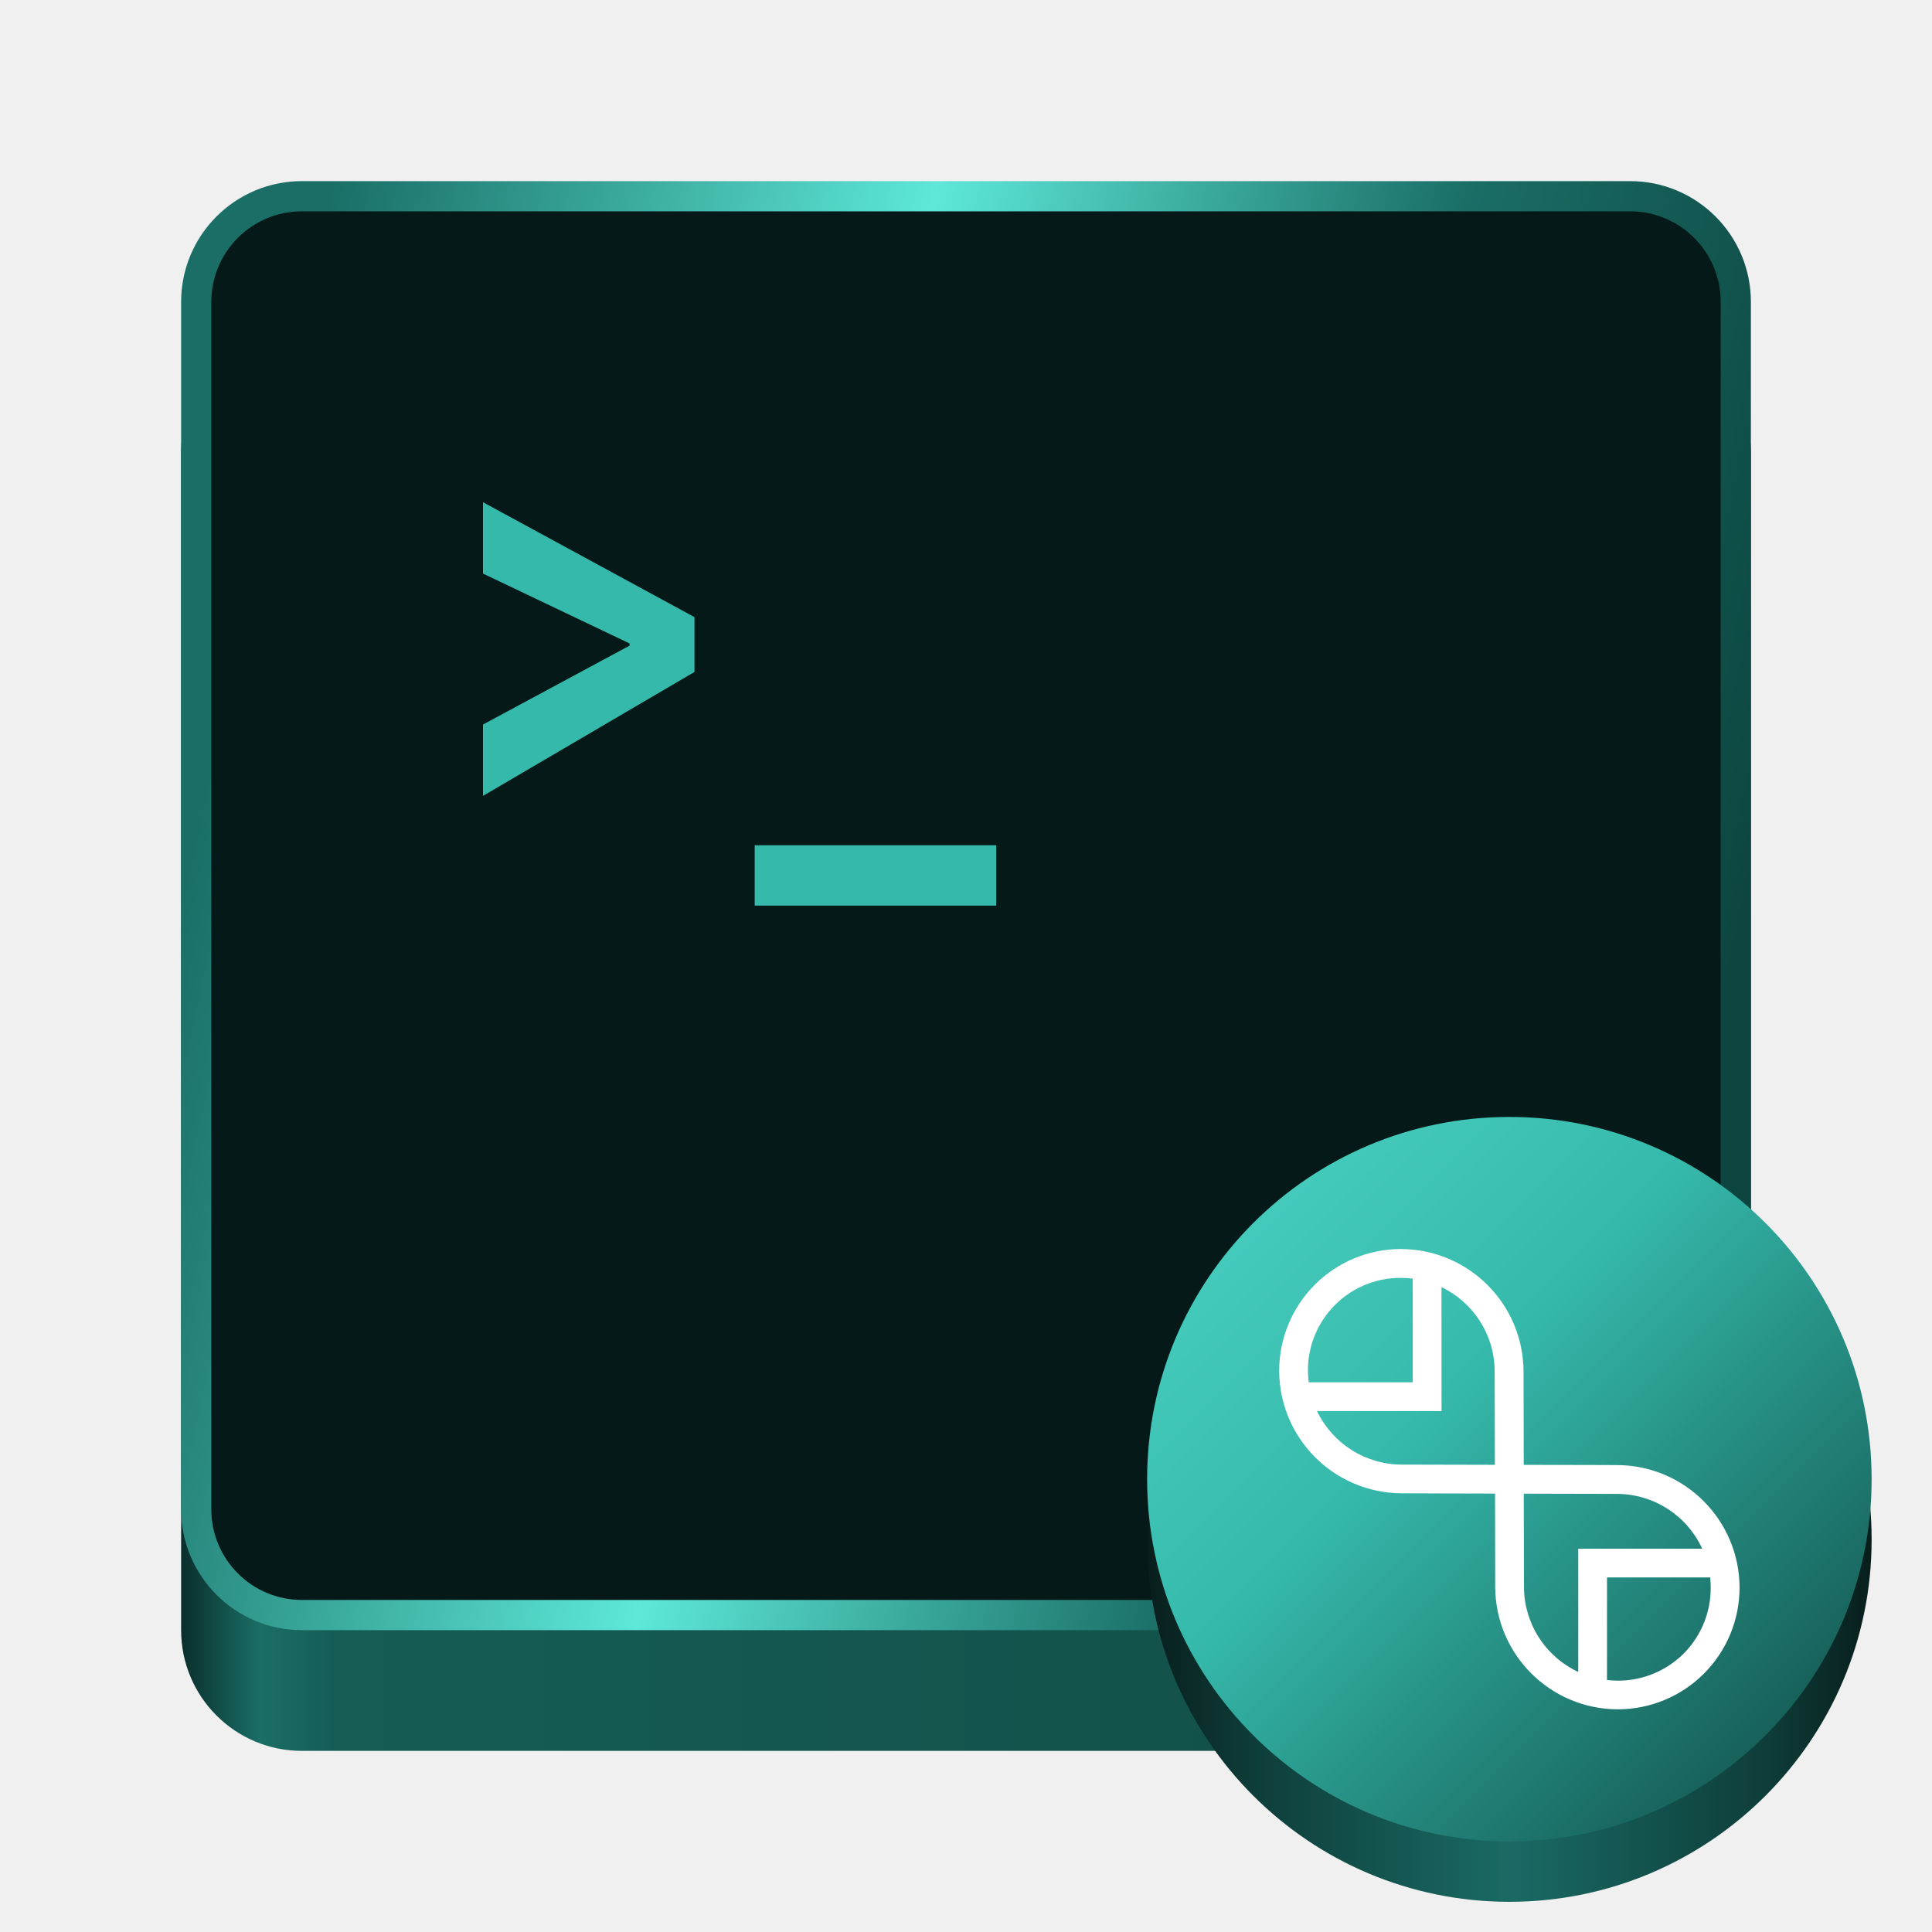
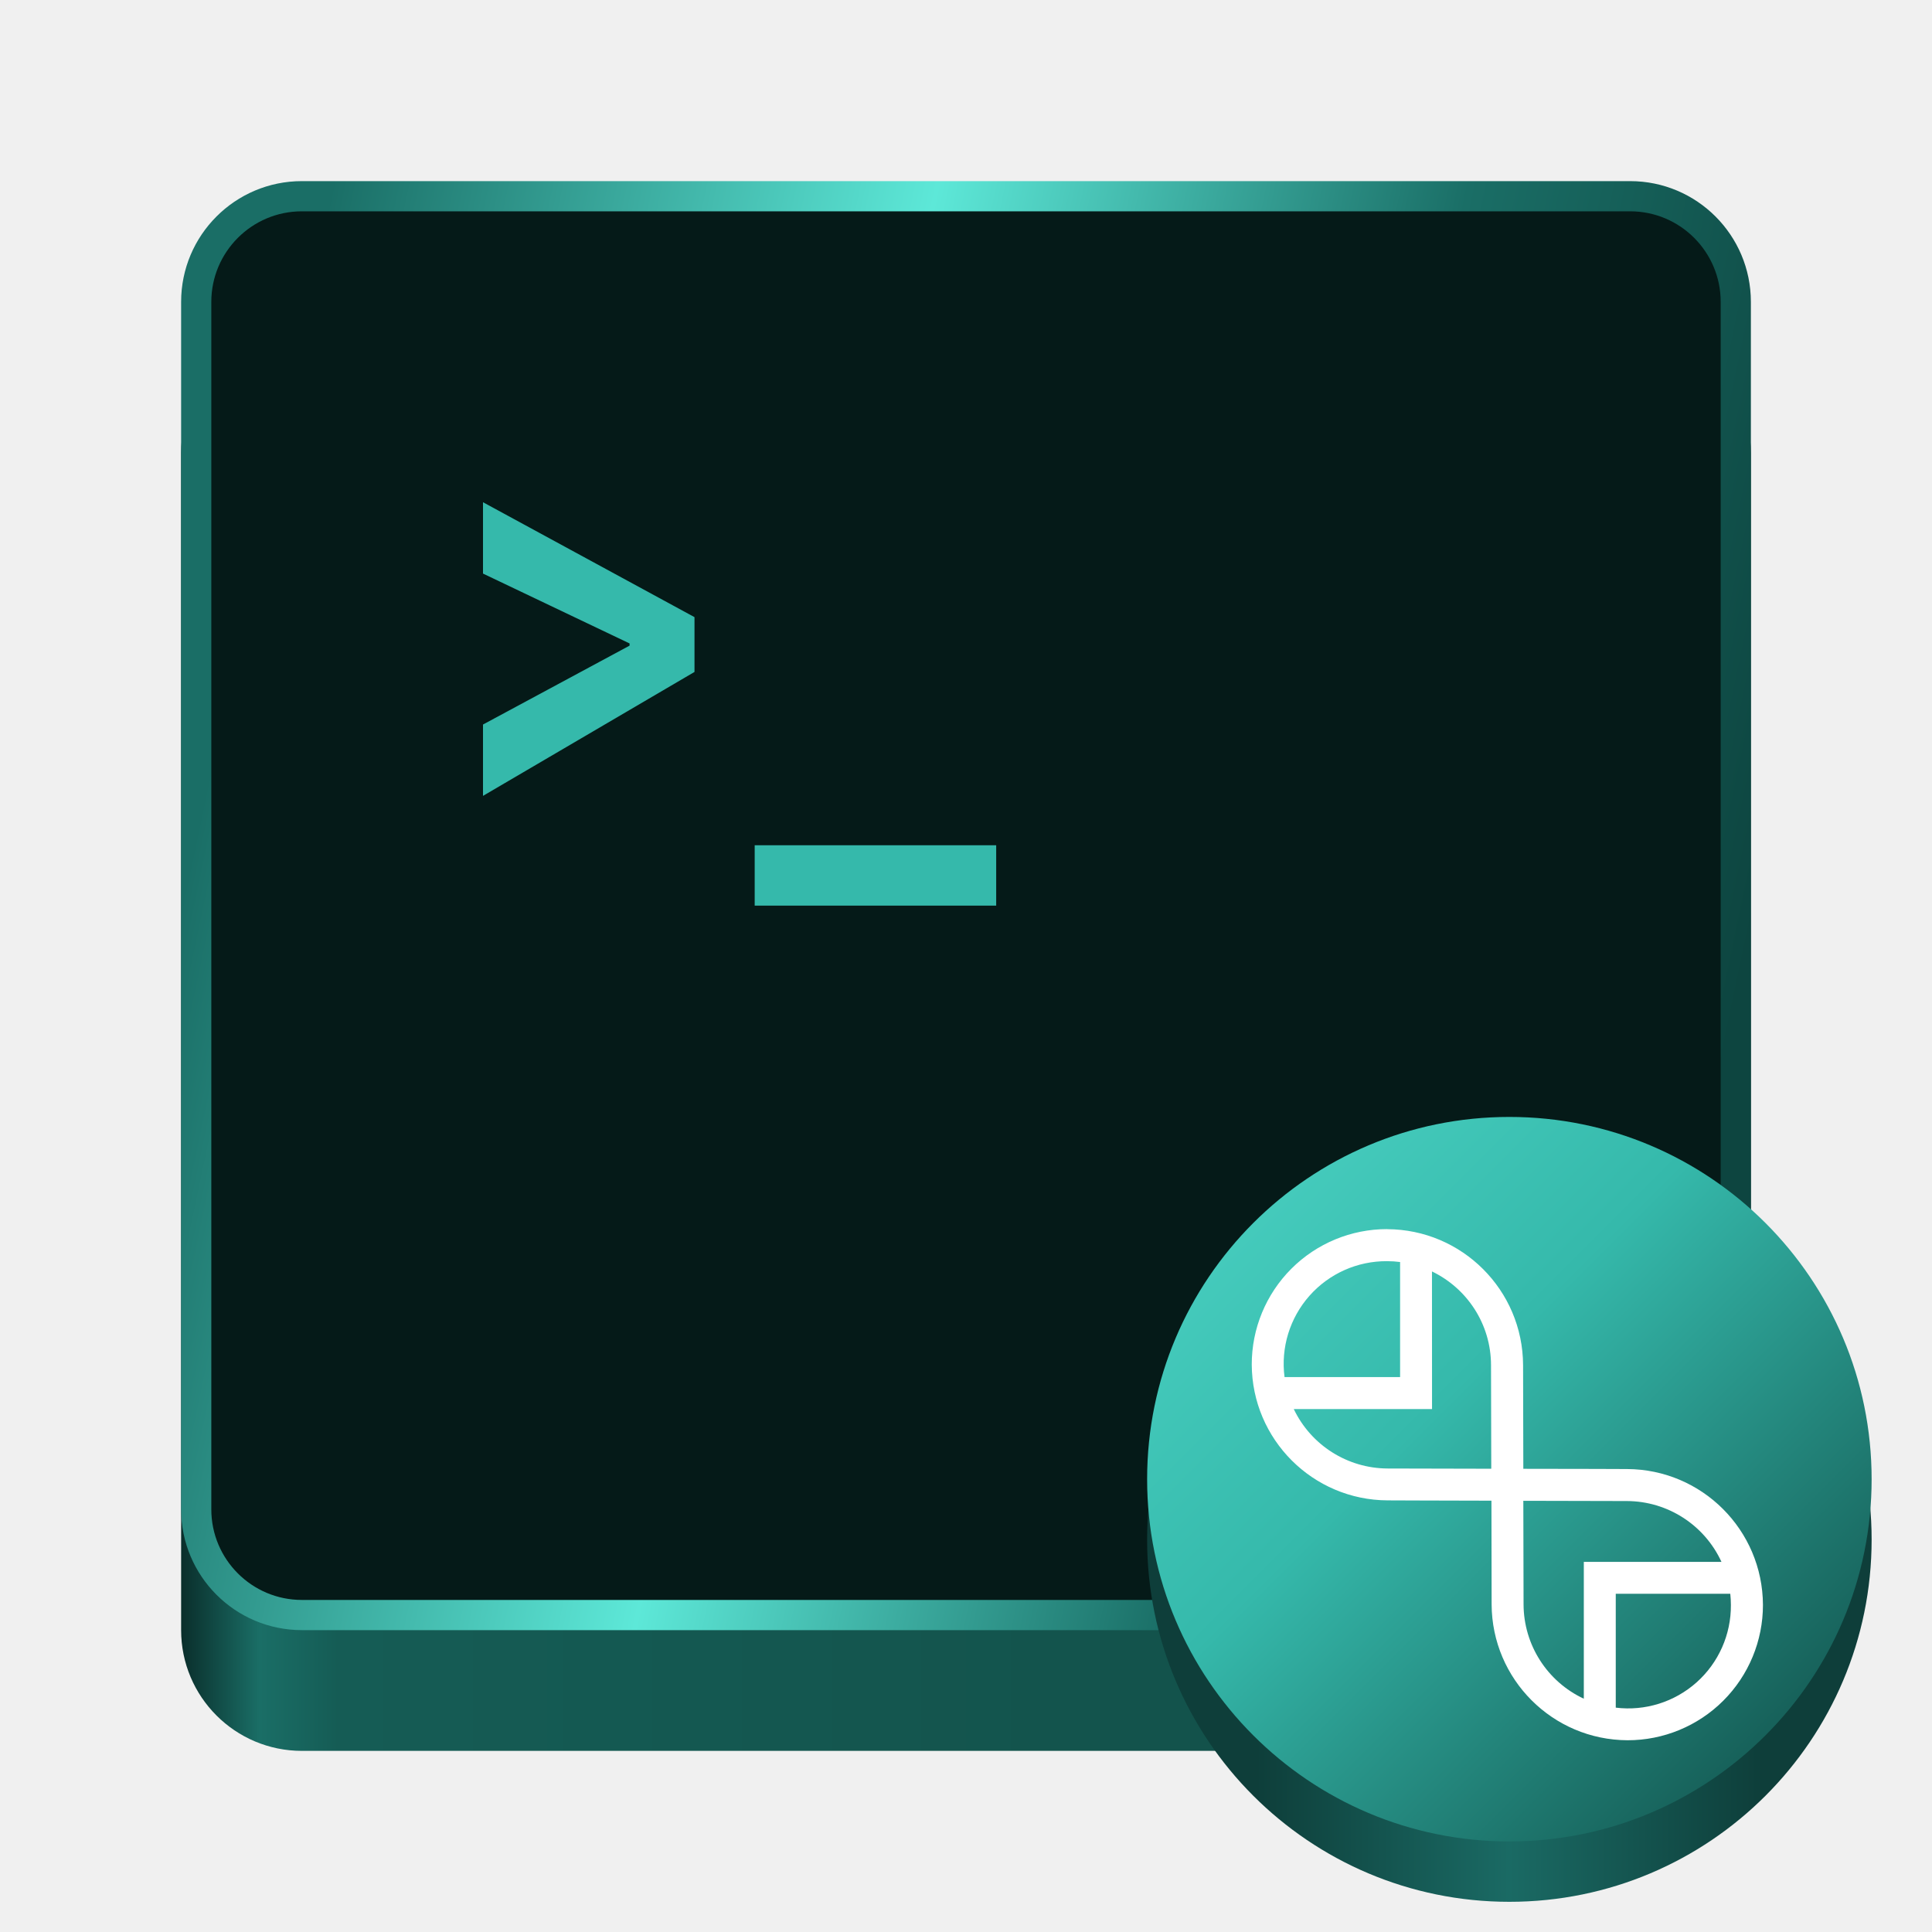
<svg xmlns="http://www.w3.org/2000/svg" height="128px" viewBox="0 0 128 128" width="128px">
  <defs>
    <linearGradient id="a" gradientUnits="userSpaceOnUse" x1="12" x2="116" y1="64" y2="64">
      <stop offset="0" stop-color="#0a2e2b" />
      <stop offset="0.05" stop-color="#1a6e66" />
      <stop offset="0.1" stop-color="#155c55" />
      <stop offset="0.9" stop-color="#124e47" />
      <stop offset="0.95" stop-color="#1a6e66" />
      <stop offset="1" stop-color="#0a2e2b" />
    </linearGradient>
    <linearGradient id="b" gradientUnits="userSpaceOnUse" x1="12" x2="112.041" y1="60" y2="80.988">
      <stop offset="0" stop-color="#1a6e66" />
      <stop offset="0.384" stop-color="#5de8d8" />
      <stop offset="0.721" stop-color="#1a6e66" />
      <stop offset="1" stop-color="#0d4540" />
    </linearGradient>
    <linearGradient id="twgrad" gradientUnits="userSpaceOnUse" x1="76" y1="74" x2="124" y2="122">
      <stop offset="0" stop-color="#4dd4c5" />
      <stop offset="0.4" stop-color="#35b9ab" />
      <stop offset="1" stop-color="#0d4540" />
    </linearGradient>
    <linearGradient id="shadowgrad" gradientUnits="userSpaceOnUse" x1="76" y1="102" x2="124" y2="102">
-       <stop offset="0" stop-color="#081e1c" />
+       <stop offset="0" stop-color="#0e3e3a" />
      <stop offset="0.15" stop-color="#0e3e3a" />
      <stop offset="0.5" stop-color="#1a6a64" />
      <stop offset="0.85" stop-color="#0e3e3a" />
-       <stop offset="1" stop-color="#081e1c" />
+       <stop offset="1" stop-color="#0e3e3a" />
    </linearGradient>
  </defs>
  <path d="m 20 22 h 88 c 4.418 0 8 3.582 8 8 v 78 c 0 4.418 -3.582 8 -8 8 h -88 c -4.418 0 -8 -3.582 -8 -8 v -78 c 0 -4.418 3.582 -8 8 -8 z m 0 0" fill="url(#a)" />
  <path d="m 20 12 h 88 c 4.418 0 8 3.582 8 8 v 80 c 0 4.418 -3.582 8 -8 8 h -88 c -4.418 0 -8 -3.582 -8 -8 v -80 c 0 -4.418 3.582 -8 8 -8 z m 0 0" fill="url(#b)" />
  <path d="m 20 14 h 88 c 3.312 0 6 2.688 6 6 v 80 c 0 3.312 -2.688 6 -6 6 h -88 c -3.312 0 -6 -2.688 -6 -6 v -80 c 0 -3.312 2.688 -6 6 -6 z m 0 0" fill="#051a18" />
  <path d="m 46.012 40.887 l -14.012 -7.613 v 4.727 l 9.711 4.629 v 0.145 l -9.711 5.227 v 4.727 l 14.012 -8.211 z m 0 0" fill="#35b9ab" />
  <path d="m 50 56 v 4 h 16 v -4 z m 0 0" fill="#35b9ab" />
  <circle cx="100" cy="102" r="24" fill="url(#shadowgrad)" />
  <circle cx="100" cy="98" r="24" fill="url(#twgrad)" />
-   <svg x="69.5" y="67.5" width="61" height="61" viewBox="0 0 16.933 16.933">
+   <g transform="translate(66,64.5) scale(4.000)">
    <path fill="#fff" fill-rule="evenodd" d="M6.476 4.233a2.24 2.24 0 0 0-2.243 2.243 2.26 2.26 0 0 0 2.251 2.25l.557.002h-.002.001l1.163.003.003 1.718a2.26 2.26 0 0 0 2.251 2.25 2.24 2.24 0 0 0 2.243-2.242 2.26 2.26 0 0 0-2.251-2.25l-.525-.002-1.193-.002-.004-1.719a2.26 2.26 0 0 0-2.251-2.25m-.001.53q.109 0 .215.014v1.906H4.776a1.7 1.7 0 0 1 1.698-1.92m.744.17c.578.278.977.868.978 1.552L8.2 8.202l-1.715-.004a1.73 1.73 0 0 1-1.556-.984h2.29zm1.513 3.799 1.716.004a1.73 1.73 0 0 1 1.566 1.008h-2.28v2.266a1.73 1.73 0 0 1-.998-1.562zm1.531 1.54h1.897q.01.093.01.186a1.7 1.7 0 0 1-1.907 1.7z" color="#000" style="-inkscape-stroke:none" />
-   </svg>
+   </g>
</svg>
